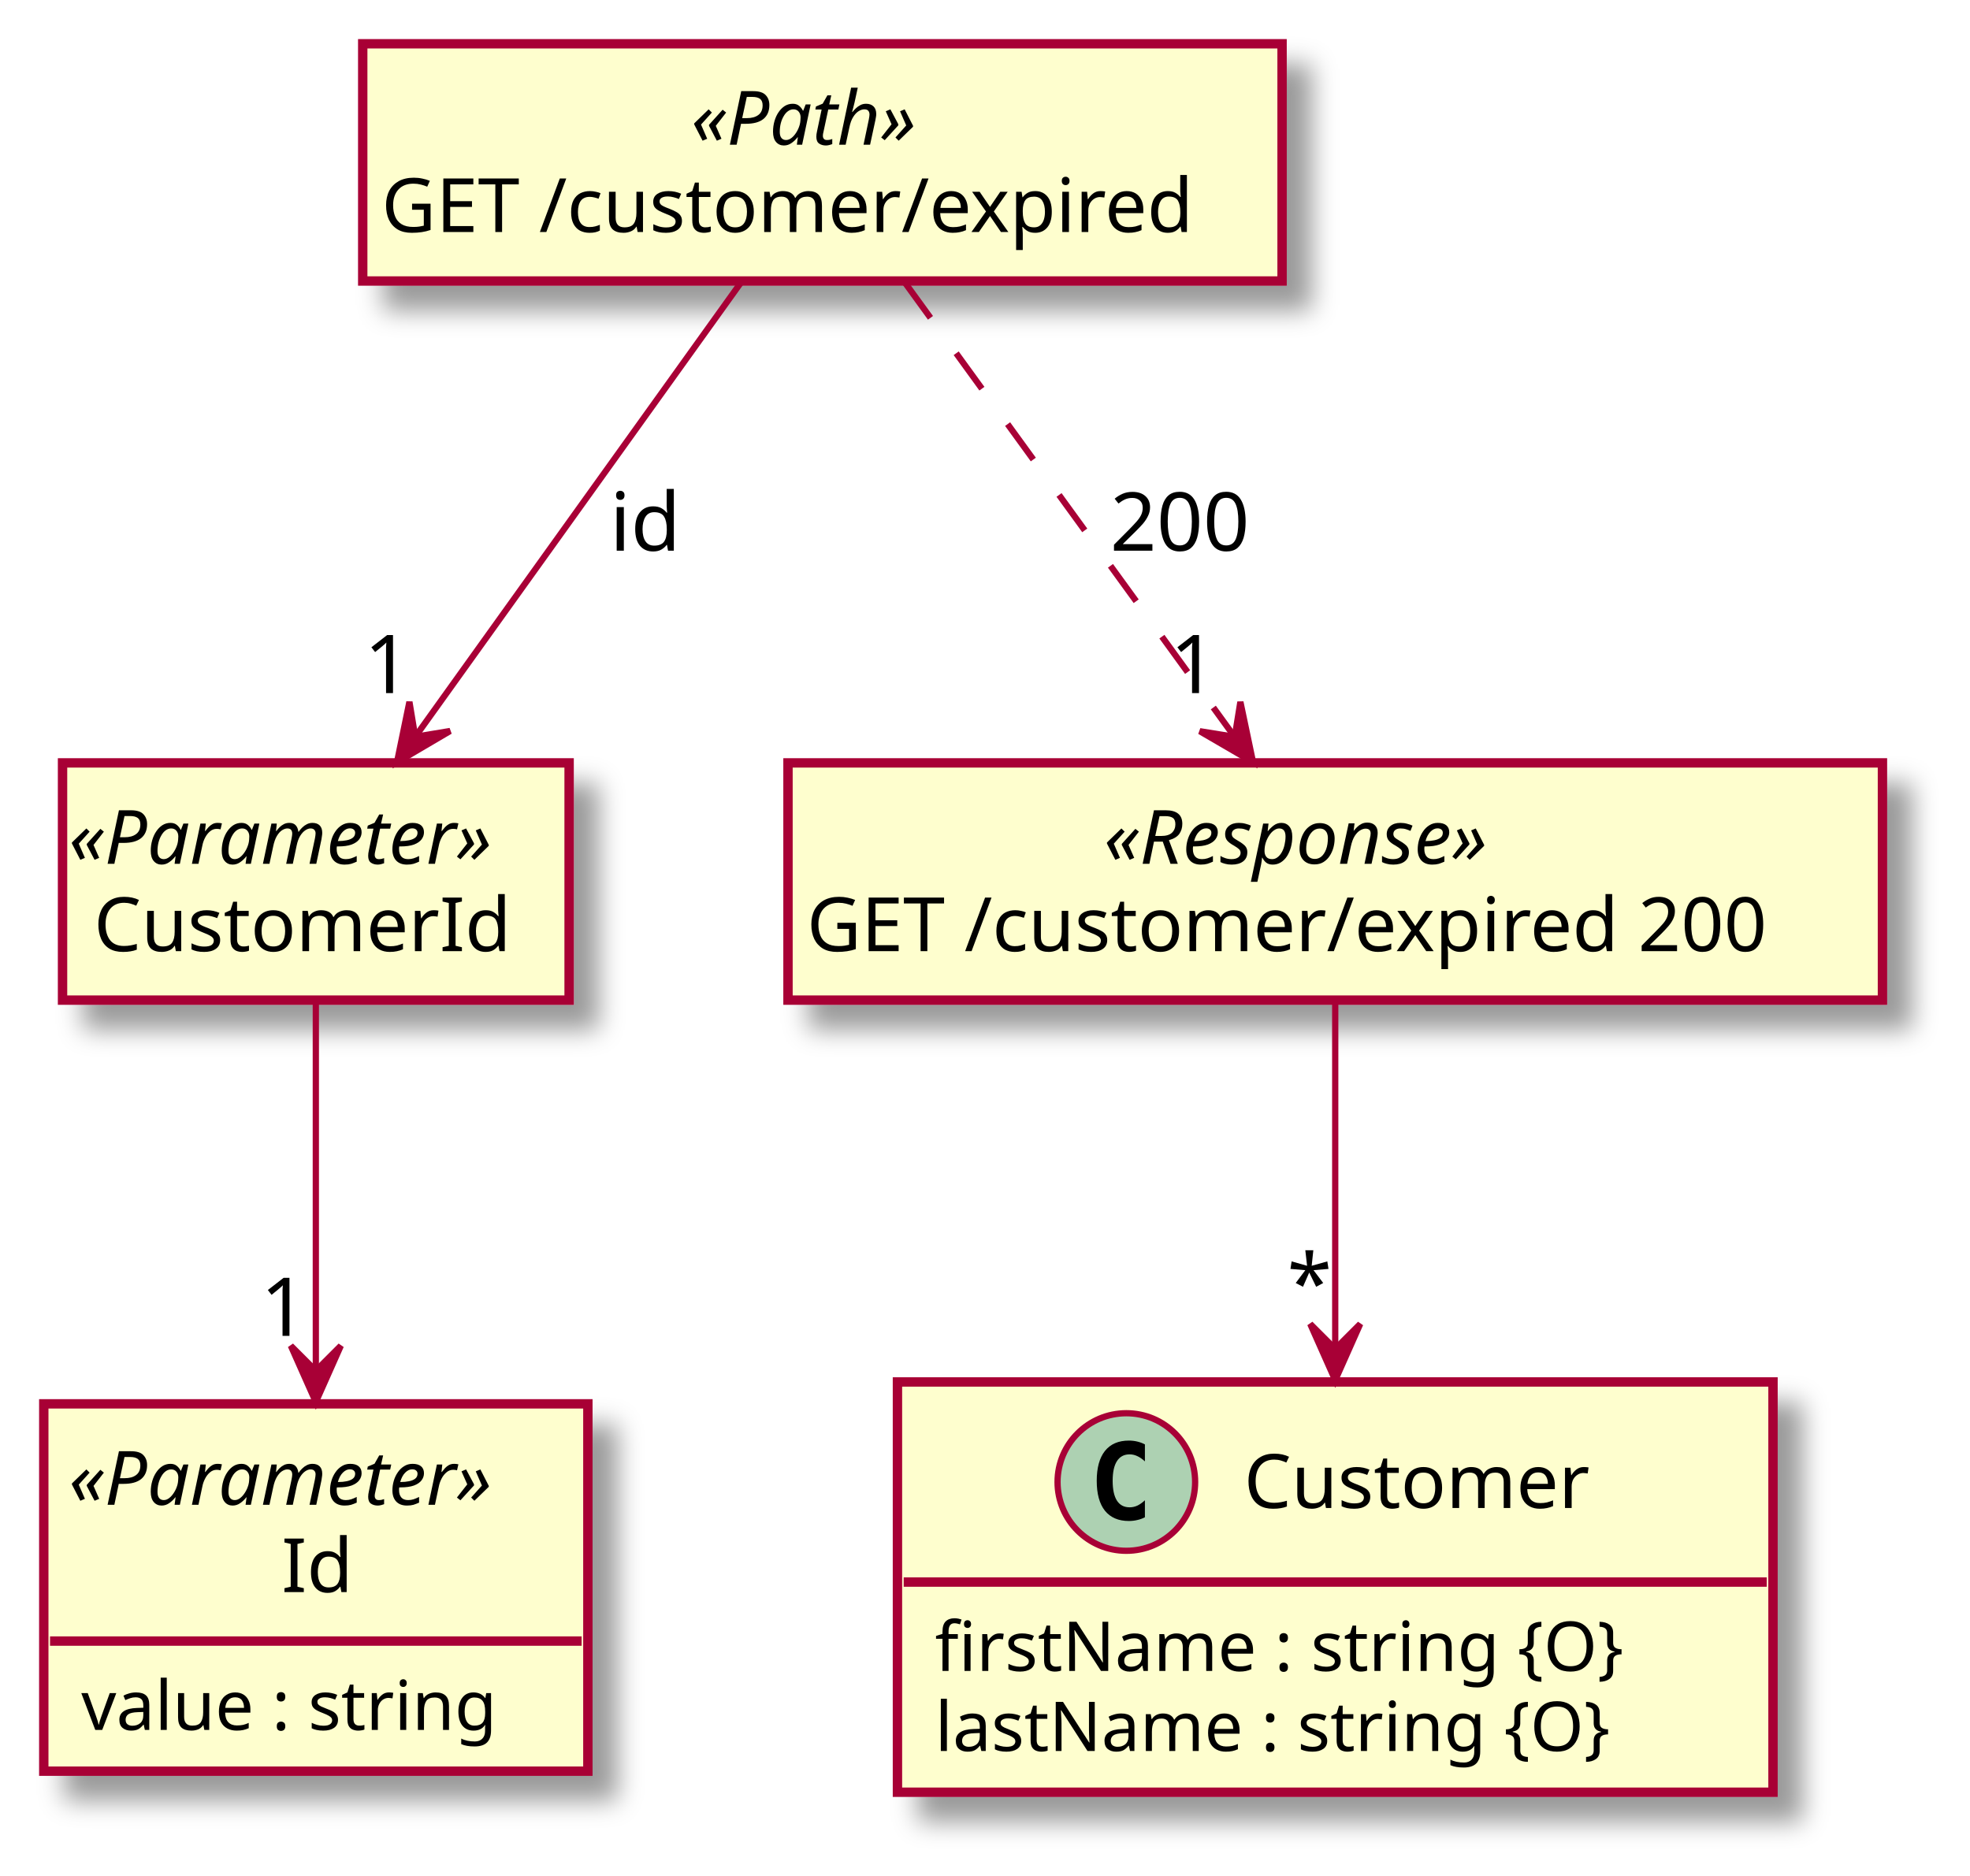
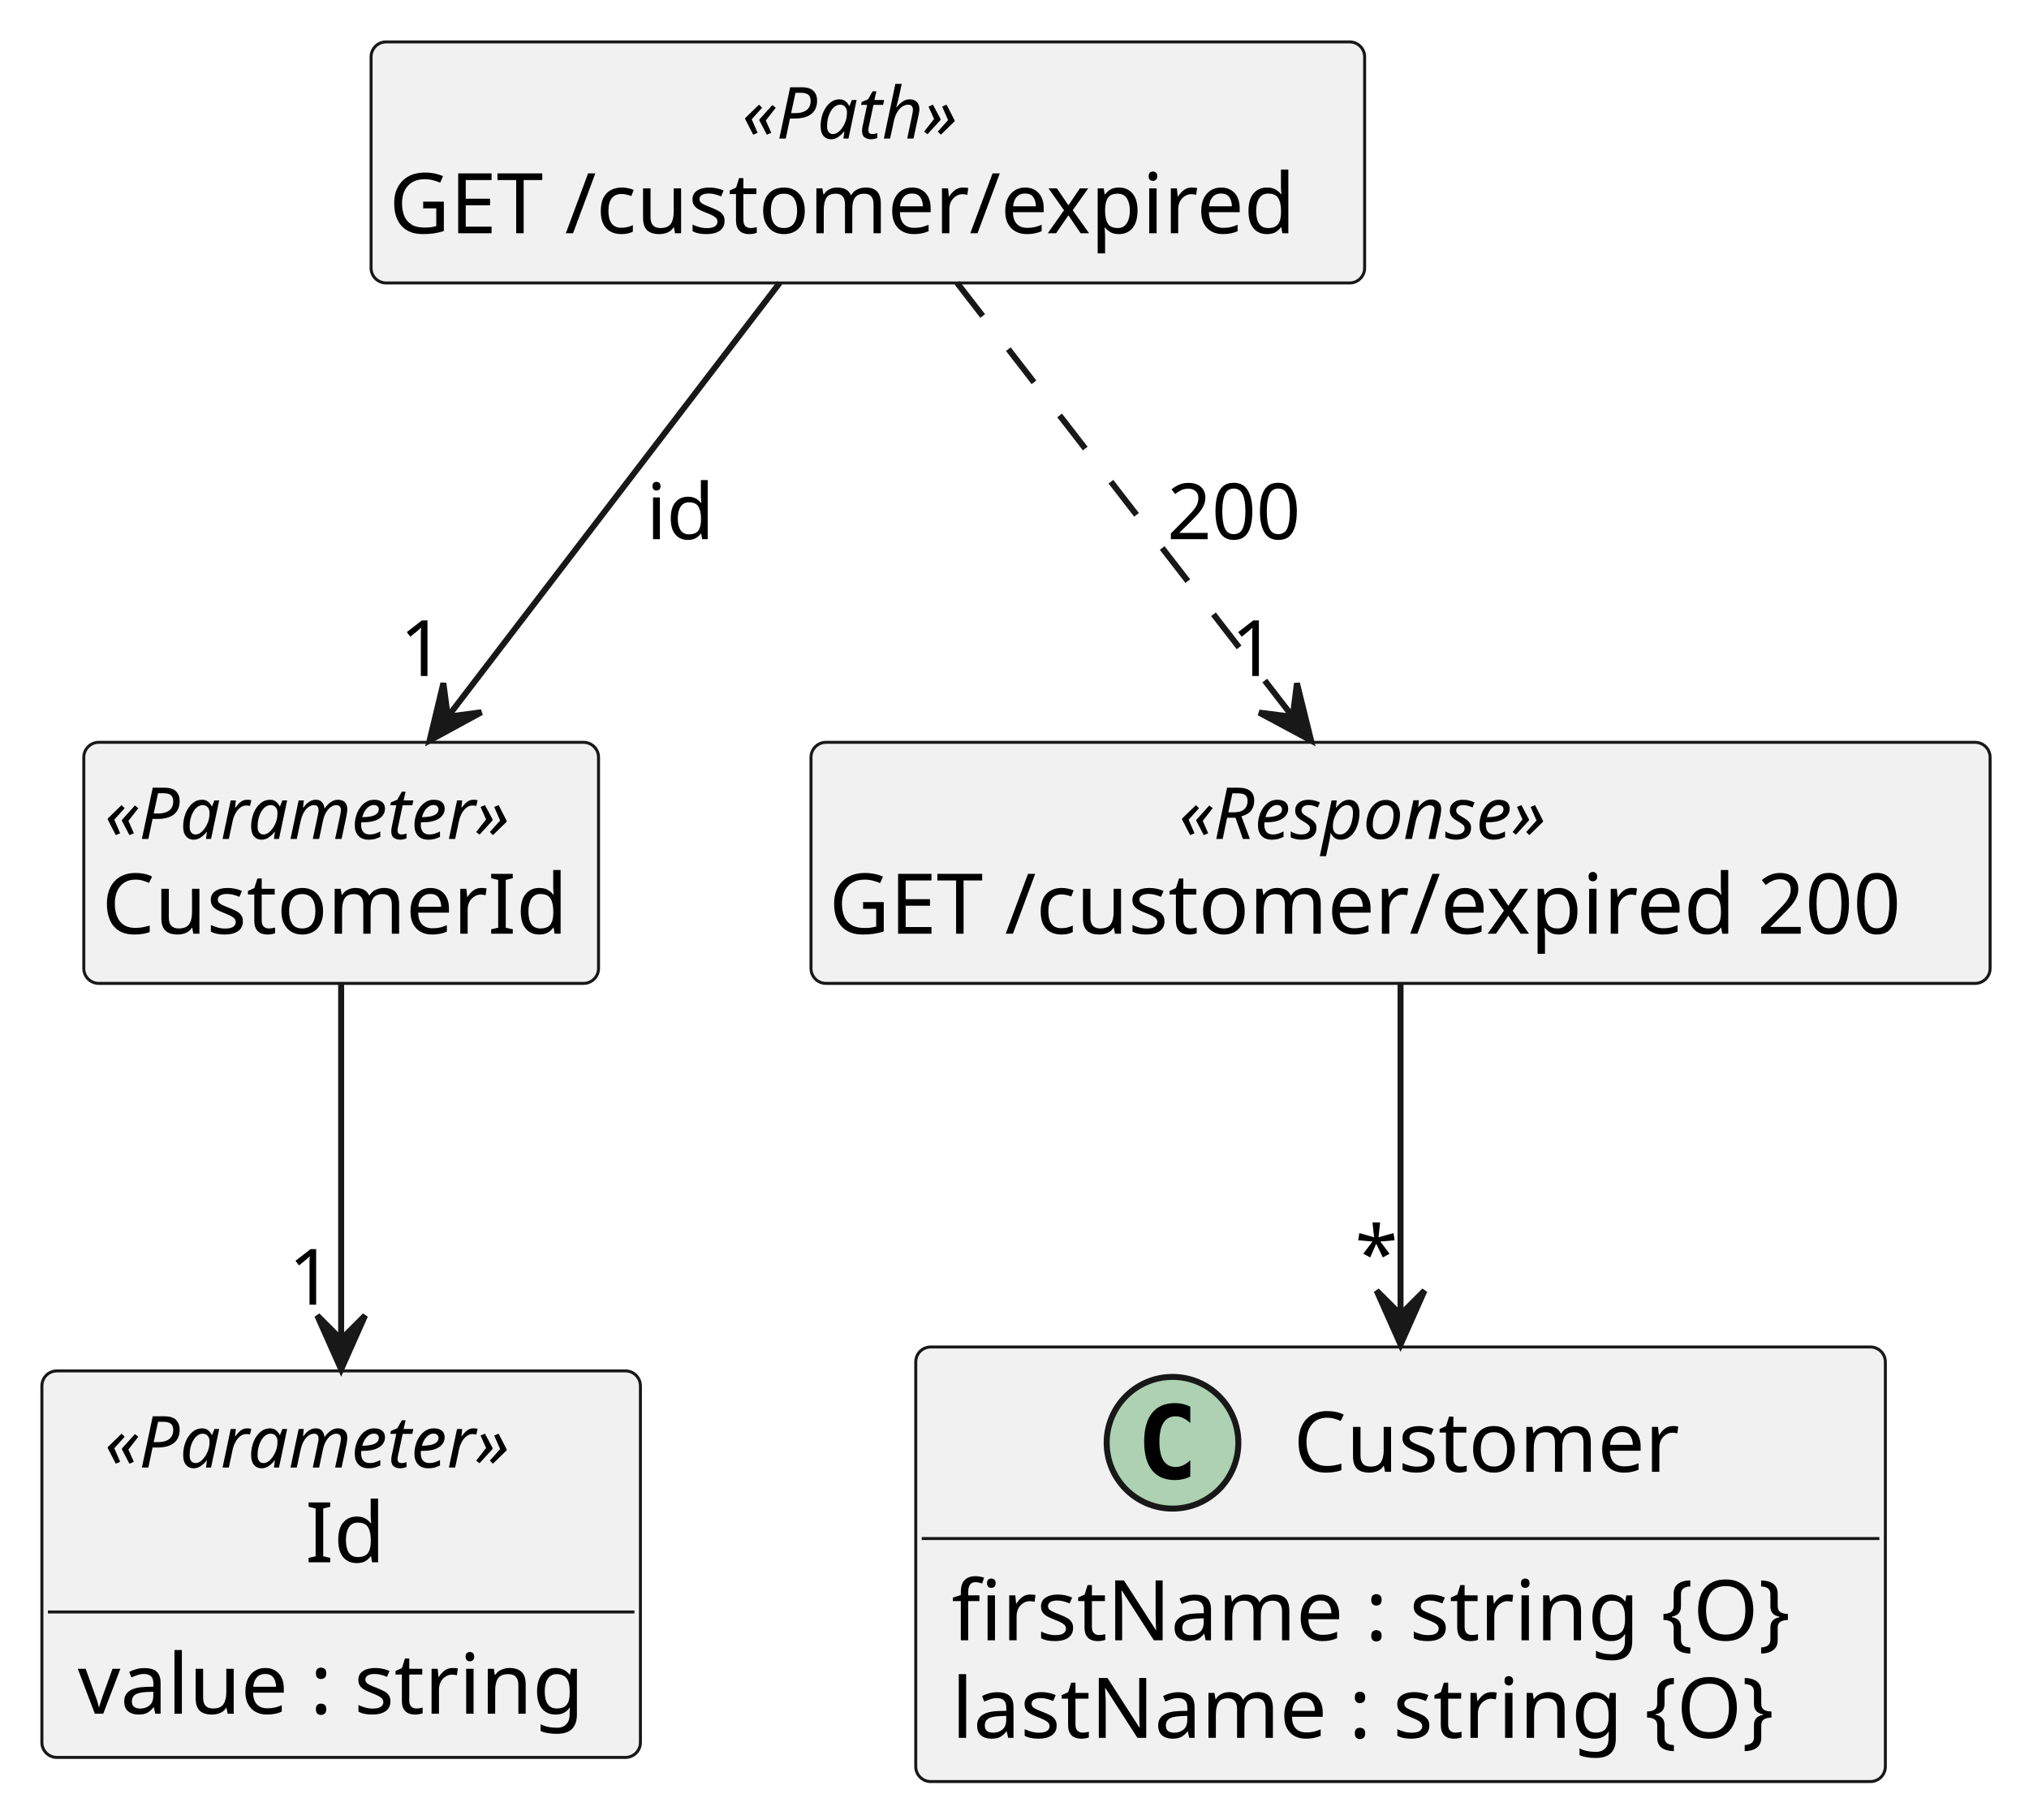
- <svg xmlns="http://www.w3.org/2000/svg" contentScriptType="application/ecmascript" contentStyleType="text/css" height="300px" preserveAspectRatio="none" style="width:315px;height:300px;" version="1.1" viewBox="0 0 315 300" width="315px" zoomAndPan="magnify">
-   <defs>
-     <filter height="300%" id="fgfmusga49ufi" width="300%" x="-1" y="-1">
-       <feGaussianBlur result="blurOut" stdDeviation="2.0" />
-       <feColorMatrix in="blurOut" result="blurOut2" type="matrix" values="0 0 0 0 0 0 0 0 0 0 0 0 0 0 0 0 0 0 .4 0" />
-       <feOffset dx="4.0" dy="4.0" in="blurOut2" result="blurOut3" />
-       <feBlend in="SourceGraphic" in2="blurOut3" mode="normal" />
-     </filter>
-   </defs>
+ <svg xmlns="http://www.w3.org/2000/svg" contentStyleType="text/css" height="304px" preserveAspectRatio="none" style="width:339px;height:304px;background:#FFFFFF;" version="1.1" viewBox="0 0 339 304" width="339px" zoomAndPan="magnify">
+   <defs />
  <g>
-     <rect codeLine="8" fill="#FEFECE" filter="url(#fgfmusga49ufi)" height="65.609" id="Customer" style="stroke:#A80036;stroke-width:1.5;" width="140" x="143.5" y="221" />
-     <ellipse cx="180.1" cy="237" fill="#ADD1B2" rx="11" ry="11" style="stroke:#A80036;stroke-width:1.0;" />
-     <path d="M183.069,242.641 Q182.491,242.938 181.85,243.078 Q181.209,243.234 180.506,243.234 Q178.006,243.234 176.678,241.594 Q175.366,239.938 175.366,236.812 Q175.366,233.688 176.678,232.031 Q178.006,230.375 180.506,230.375 Q181.209,230.375 181.85,230.531 Q182.506,230.688 183.069,230.984 L183.069,233.703 Q182.444,233.125 181.85,232.859 Q181.256,232.578 180.631,232.578 Q179.287,232.578 178.6,233.656 Q177.912,234.719 177.912,236.812 Q177.912,238.906 178.6,239.984 Q179.287,241.047 180.631,241.047 Q181.256,241.047 181.85,240.781 Q182.444,240.5 183.069,239.922 L183.069,242.641 Z " fill="#000000" />
-     <text fill="#000000" font-family="sans-serif" font-size="12" lengthAdjust="spacing" textLength="60" x="198.9" y="241.154">Customer</text>
-     <line style="stroke:#A80036;stroke-width:1.5;" x1="144.5" x2="282.5" y1="253" y2="253" />
-     <text fill="#000000" font-family="sans-serif" font-size="11" lengthAdjust="spacing" textLength="128" x="149.5" y="267.21">firstName : string {O}</text>
-     <text fill="#000000" font-family="sans-serif" font-size="11" lengthAdjust="spacing" textLength="126" x="149.5" y="280.015">lastName : string {O}</text>
-     <rect codeLine="13" fill="#FEFECE" filter="url(#fgfmusga49ufi)" height="37.938" id="CustomerId" style="stroke:#A80036;stroke-width:1.5;" width="81" x="10" y="122" />
-     <text fill="#000000" font-family="sans-serif" font-size="12" font-style="italic" lengthAdjust="spacing" textLength="79" x="11" y="138.139">«Parameter»</text>
-     <text fill="#000000" font-family="sans-serif" font-size="12" lengthAdjust="spacing" textLength="71" x="15" y="152.107">CustomerId</text>
-     <rect codeLine="16" fill="#FEFECE" filter="url(#fgfmusga49ufi)" height="58.742" id="Id" style="stroke:#A80036;stroke-width:1.5;" width="87" x="7" y="224.5" />
-     <text fill="#000000" font-family="sans-serif" font-size="12" font-style="italic" lengthAdjust="spacing" textLength="79" x="11" y="240.639">«Parameter»</text>
-     <text fill="#000000" font-family="sans-serif" font-size="12" lengthAdjust="spacing" textLength="11" x="45" y="254.607">Id</text>
-     <line style="stroke:#A80036;stroke-width:1.5;" x1="8" x2="93" y1="262.438" y2="262.438" />
-     <text fill="#000000" font-family="sans-serif" font-size="11" lengthAdjust="spacing" textLength="75" x="13" y="276.648">value : string</text>
-     <rect codeLine="20" fill="#FEFECE" filter="url(#fgfmusga49ufi)" height="37.938" id="GET /customer/expired" style="stroke:#A80036;stroke-width:1.5;" width="147" x="58" y="7" />
-     <text fill="#000000" font-family="sans-serif" font-size="12" font-style="italic" lengthAdjust="spacing" textLength="42" x="110.5" y="23.139">«Path»</text>
-     <text fill="#000000" font-family="sans-serif" font-size="12" lengthAdjust="spacing" textLength="141" x="61" y="37.107">GET /customer/expired</text>
-     <rect codeLine="23" fill="#FEFECE" filter="url(#fgfmusga49ufi)" height="37.938" id="GET /customer/expired 200" style="stroke:#A80036;stroke-width:1.5;" width="175" x="126" y="122" />
-     <text fill="#000000" font-family="sans-serif" font-size="12" font-style="italic" lengthAdjust="spacing" textLength="74" x="176.5" y="138.139">«Response»</text>
-     <text fill="#000000" font-family="sans-serif" font-size="12" lengthAdjust="spacing" textLength="169" x="129" y="152.107">GET /customer/expired 200</text>
-     <path codeLine="26" d="M50.5,160.33 C50.5,176.2 50.5,199.58 50.5,218.88 " fill="none" id="CustomerId-to-Id" style="stroke:#A80036;stroke-width:1.0;" />
-     <polygon fill="#A80036" points="50.5,224.21,54.5,215.21,50.5,219.21,46.5,215.21,50.5,224.21" style="stroke:#A80036;stroke-width:1.0;" />
-     <text fill="#000000" font-family="sans-serif" font-size="13" lengthAdjust="spacing" textLength="8" x="41.675" y="213.626">1</text>
-     <path codeLine="28" d="M118.49,45.16 C104.32,64.92 81.64,96.55 66.42,117.79 " fill="none" id="GET /customer/expired-to-CustomerId" style="stroke:#A80036;stroke-width:1.0;" />
-     <polygon fill="#A80036" points="63.48,121.89,71.971,116.9,66.39,117.824,65.466,112.243,63.48,121.89" style="stroke:#A80036;stroke-width:1.0;" />
-     <text fill="#000000" font-family="sans-serif" font-size="13" lengthAdjust="spacing" textLength="11" x="97.5" y="88.067">id</text>
-     <text fill="#000000" font-family="sans-serif" font-size="13" lengthAdjust="spacing" textLength="8" x="58.23" y="110.838">1</text>
-     <path codeLine="30" d="M213.5,160.33 C213.5,175.3 213.5,196.95 213.5,215.56 " fill="none" id="GET /customer/expired 200-to-Customer" style="stroke:#A80036;stroke-width:1.0;" />
-     <polygon fill="#A80036" points="213.5,220.72,217.5,211.72,213.5,215.72,209.5,211.72,213.5,220.72" style="stroke:#A80036;stroke-width:1.0;" />
-     <text fill="#000000" font-family="sans-serif" font-size="13" lengthAdjust="spacing" textLength="7" x="205.811" y="209.81">*</text>
-     <path codeLine="32" d="M144.67,45.16 C159.02,64.92 181.97,96.55 197.38,117.79 " fill="none" id="GET /customer/expired-to-GET /customer/expired 200" style="stroke:#A80036;stroke-width:1.0;stroke-dasharray:7.0,7.0;" />
-     <polygon fill="#A80036" points="200.36,121.89,198.336,112.251,197.434,117.836,191.849,116.934,200.36,121.89" style="stroke:#A80036;stroke-width:1.0;" />
-     <text fill="#000000" font-family="sans-serif" font-size="13" lengthAdjust="spacing" textLength="24" x="177.5" y="88.067">200</text>
-     <text fill="#000000" font-family="sans-serif" font-size="13" lengthAdjust="spacing" textLength="8" x="187.111" y="110.838">1</text>
+     <g id="elem_Customer">
+       <rect codeLine="8" fill="#F1F1F1" height="72.594" id="Customer" rx="2.5" ry="2.5" style="stroke:#181818;stroke-width:0.5;" width="162" x="153" y="225" />
+       <ellipse cx="195.9" cy="241" fill="#ADD1B2" rx="11" ry="11" style="stroke:#181818;stroke-width:1.0;" />
+       <path d="M198.869,246.641 Q198.291,246.938 197.65,247.078 Q197.009,247.234 196.306,247.234 Q193.806,247.234 192.478,245.594 Q191.166,243.938 191.166,240.812 Q191.166,237.688 192.478,236.031 Q193.806,234.375 196.306,234.375 Q197.009,234.375 197.65,234.531 Q198.306,234.688 198.869,234.984 L198.869,237.703 Q198.244,237.125 197.65,236.859 Q197.056,236.578 196.431,236.578 Q195.088,236.578 194.4,237.656 Q193.713,238.719 193.713,240.812 Q193.713,242.906 194.4,243.984 Q195.088,245.047 196.431,245.047 Q197.056,245.047 197.65,244.781 Q198.244,244.5 198.869,243.922 L198.869,246.641 Z " fill="#000000" />
+       <text fill="#000000" font-family="sans-serif" font-size="14" lengthAdjust="spacing" textLength="68" x="216.1" y="245.847">Customer</text>
+       <line style="stroke:#181818;stroke-width:0.5;" x1="154" x2="314" y1="257" y2="257" />
+       <text fill="#000000" font-family="sans-serif" font-size="14" lengthAdjust="spacing" textLength="150" x="159" y="273.995">firstName : string {O}</text>
+       <text fill="#000000" font-family="sans-serif" font-size="14" lengthAdjust="spacing" textLength="149" x="159" y="290.292">lastName : string {O}</text>
+     </g>
+     <g id="elem_CustomerId">
+       <rect codeLine="13" fill="#F1F1F1" height="40.266" id="CustomerId" rx="2.5" ry="2.5" style="stroke:#181818;stroke-width:0.5;" width="86" x="14" y="124" />
+       <text fill="#000000" font-family="sans-serif" font-size="12" font-style="italic" lengthAdjust="spacing" textLength="79" x="17.5" y="140.139">«Parameter»</text>
+       <text fill="#000000" font-family="sans-serif" font-size="14" lengthAdjust="spacing" textLength="80" x="17" y="155.964">CustomerId</text>
+     </g>
+     <g id="elem_Id">
+       <rect codeLine="16" fill="#F1F1F1" height="64.562" id="Id" rx="2.5" ry="2.5" style="stroke:#181818;stroke-width:0.5;" width="100" x="7" y="229" />
+       <text fill="#000000" font-family="sans-serif" font-size="12" font-style="italic" lengthAdjust="spacing" textLength="79" x="17.5" y="245.139">«Parameter»</text>
+       <text fill="#000000" font-family="sans-serif" font-size="14" lengthAdjust="spacing" textLength="12" x="51" y="260.964">Id</text>
+       <line style="stroke:#181818;stroke-width:0.5;" x1="8" x2="106" y1="269.266" y2="269.266" />
+       <text fill="#000000" font-family="sans-serif" font-size="14" lengthAdjust="spacing" textLength="88" x="13" y="286.261">value : string</text>
+     </g>
+     <g id="elem_GET /customer/expired">
+       <rect codeLine="20" fill="#F1F1F1" height="40.266" id="GET /customer/expired" rx="2.5" ry="2.5" style="stroke:#181818;stroke-width:0.5;" width="166" x="62" y="7" />
+       <text fill="#000000" font-family="sans-serif" font-size="12" font-style="italic" lengthAdjust="spacing" textLength="42" x="124" y="23.139">«Path»</text>
+       <text fill="#000000" font-family="sans-serif" font-size="14" lengthAdjust="spacing" textLength="160" x="65" y="38.964">GET /customer/expired</text>
+     </g>
+     <g id="elem_GET /customer/expired 200">
+       <rect codeLine="23" fill="#F1F1F1" height="40.266" id="GET /customer/expired 200" rx="2.5" ry="2.5" style="stroke:#181818;stroke-width:0.5;" width="197" x="135.5" y="124" />
+       <text fill="#000000" font-family="sans-serif" font-size="12" font-style="italic" lengthAdjust="spacing" textLength="74" x="197" y="140.139">«Response»</text>
+       <text fill="#000000" font-family="sans-serif" font-size="14" lengthAdjust="spacing" textLength="191" x="138.5" y="155.964">GET /customer/expired 200</text>
+     </g>
+     <g id="link_CustomerId_Id">
+       <path codeLine="26" d="M57,164.07 C57,180.19 57,203.74 57,223.53 " fill="none" id="CustomerId-to-Id" style="stroke:#181818;stroke-width:1.0;" />
+       <polygon fill="#181818" points="57,228.74,61,219.74,57,223.74,53,219.74,57,228.74" style="stroke:#181818;stroke-width:1.0;" />
+       <text fill="#000000" font-family="sans-serif" font-size="13" lengthAdjust="spacing" textLength="8" x="48.212" y="217.937">1</text>
+     </g>
+     <g id="link_GET /customer/expired_CustomerId">
+       <path codeLine="28" d="M130.27,47.25 C115.04,67.15 91.25,98.24 74.94,119.56 " fill="none" id="GET /customer/expired-to-CustomerId" style="stroke:#181818;stroke-width:1.0;" />
+       <polygon fill="#181818" points="71.78,123.69,80.429,118.979,74.821,119.721,74.079,114.113,71.78,123.69" style="stroke:#181818;stroke-width:1.0;" />
+       <text fill="#000000" font-family="sans-serif" font-size="13" lengthAdjust="spacing" textLength="11" x="108" y="90.067">id</text>
+       <text fill="#000000" font-family="sans-serif" font-size="13" lengthAdjust="spacing" textLength="8" x="66.812" y="112.917">1</text>
+     </g>
+     <g id="link_GET /customer/expired 200_Customer">
+       <path codeLine="30" d="M234,164.07 C234,179.07 234,200.5 234,219.35 " fill="none" id="GET /customer/expired 200-to-Customer" style="stroke:#181818;stroke-width:1.0;" />
+       <polygon fill="#181818" points="234,224.59,238,215.59,234,219.59,230,215.59,234,224.59" style="stroke:#181818;stroke-width:1.0;" />
+       <text fill="#000000" font-family="sans-serif" font-size="13" lengthAdjust="spacing" textLength="7" x="226.398" y="214.07">*</text>
+     </g>
+     <g id="link_GET /customer/expired_GET /customer/expired 200">
+       <path codeLine="32" d="M159.9,47.25 C175.3,67.15 199.36,98.24 215.86,119.56 " fill="none" id="GET /customer/expired-to-GET /customer/expired 200" style="stroke:#181818;stroke-width:1.0;stroke-dasharray:7.0,7.0;" />
+       <polygon fill="#181818" points="219.05,123.69,216.691,114.128,215.984,119.74,210.372,119.033,219.05,123.69" style="stroke:#181818;stroke-width:1.0;" />
+       <text fill="#000000" font-family="sans-serif" font-size="13" lengthAdjust="spacing" textLength="24" x="195" y="90.067">200</text>
+       <text fill="#000000" font-family="sans-serif" font-size="13" lengthAdjust="spacing" textLength="8" x="205.72" y="112.917">1</text>
+     </g>
  </g>
</svg>
